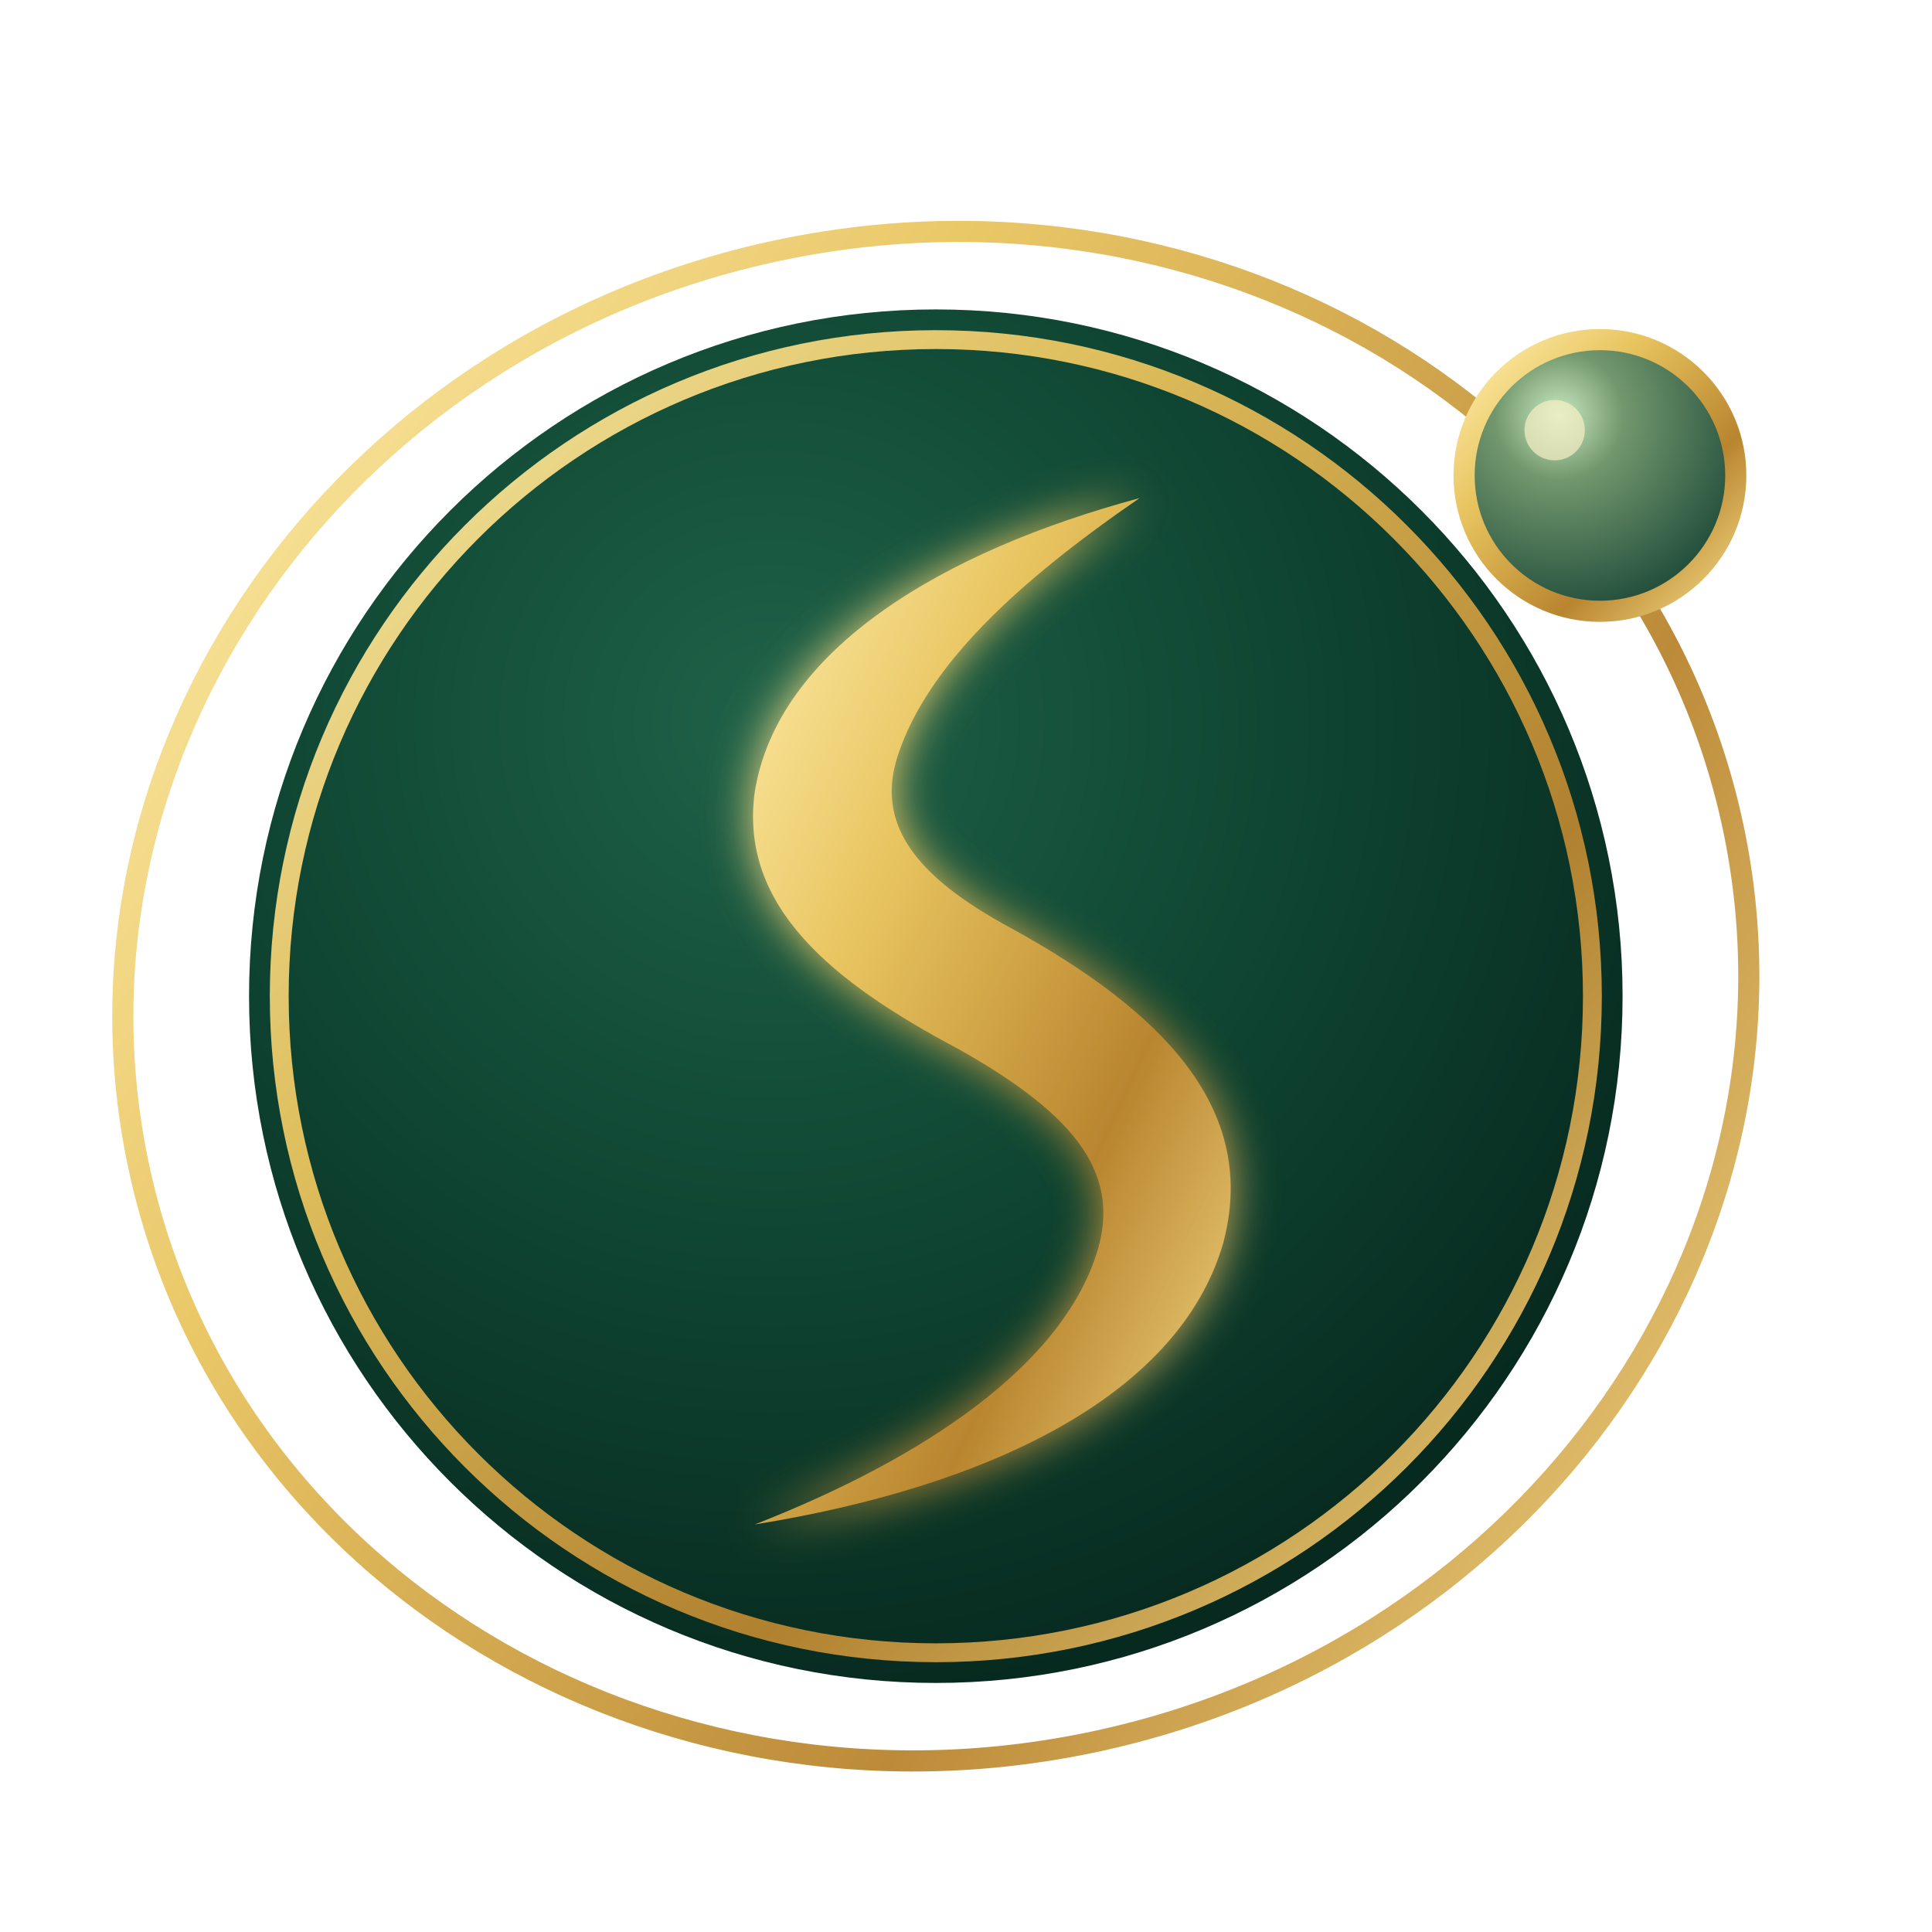
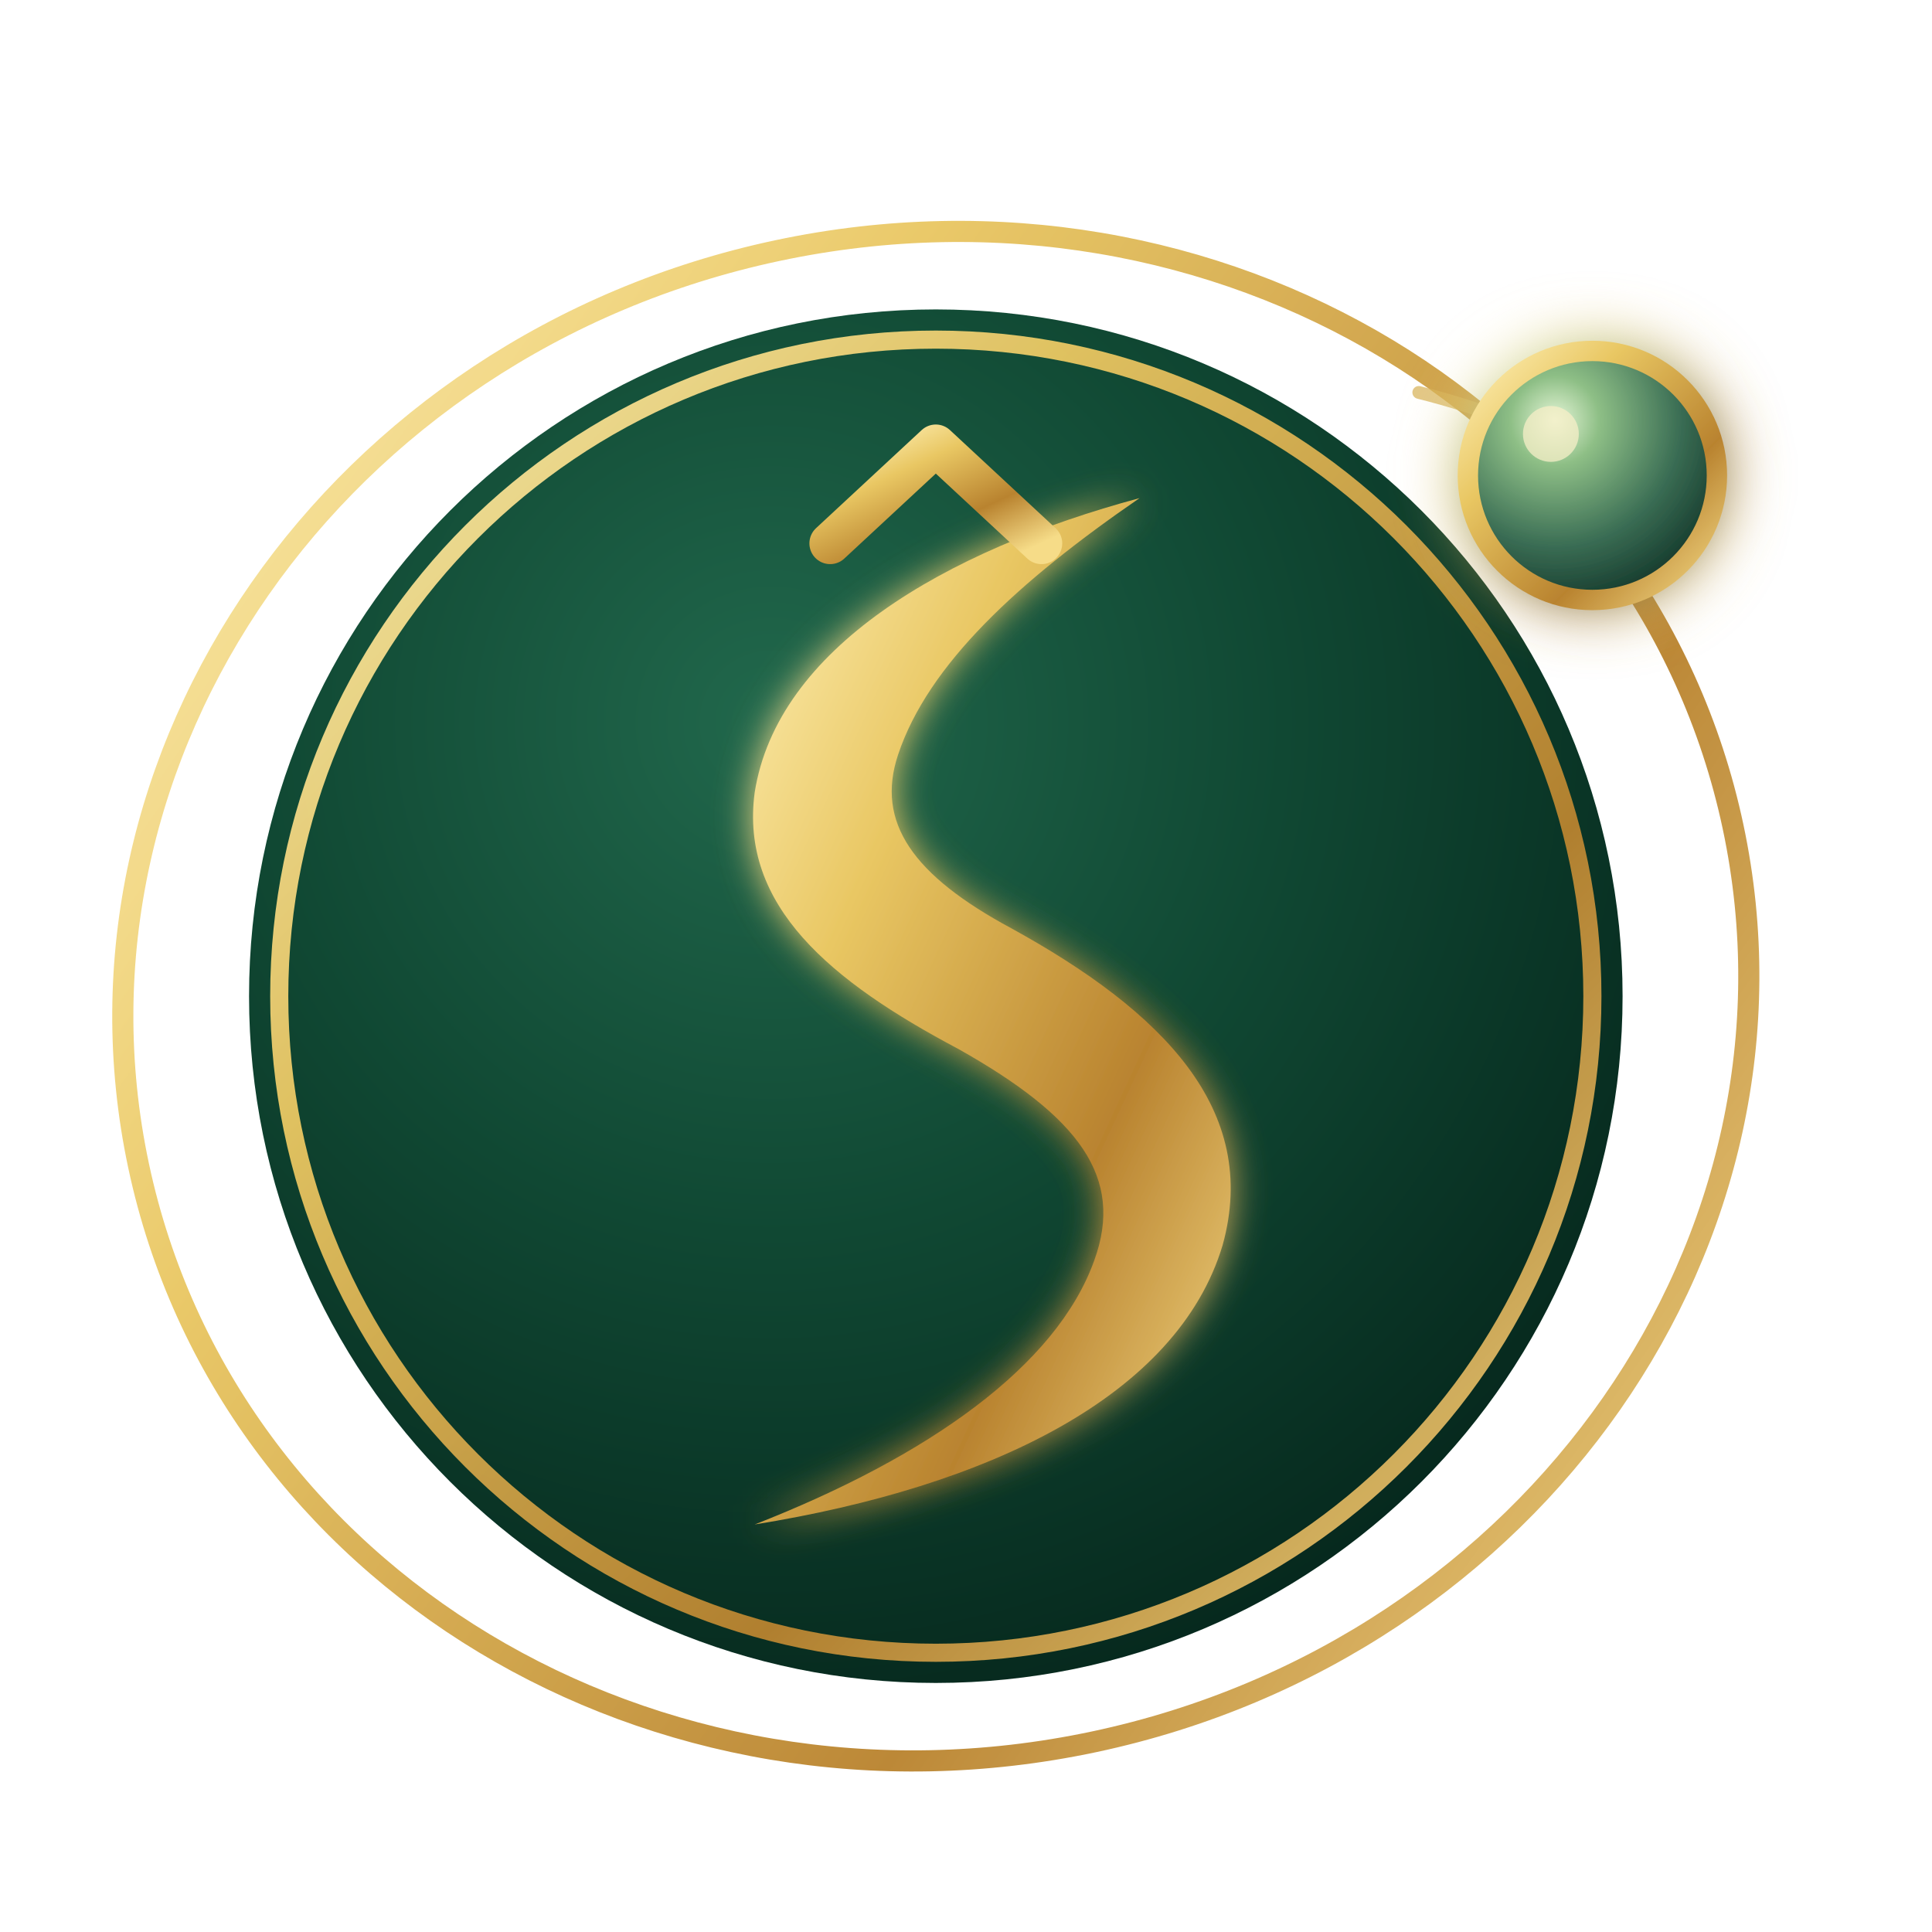
<svg xmlns="http://www.w3.org/2000/svg" viewBox="0 0 256 256" role="img" aria-labelledby="title desc">
  <defs>
    <radialGradient id="field" cx="38%" cy="30%" r="78%">
-       <stop offset="0" stop-color="#1f6248" />
-       <stop offset=".48" stop-color="#0f4633" />
-       <stop offset="1" stop-color="#06251c" />
+       <stop offset="0" stop-color="#21684c" />
+       <stop offset=".48" stop-color="#104833" />
+       <stop offset="1" stop-color="#05251b" />
    </radialGradient>
    <linearGradient id="gold" x1="0" y1="0" x2="1" y2="1">
-       <stop offset="0" stop-color="#fff0b0" />
-       <stop offset=".32" stop-color="#e8c45f" />
-       <stop offset=".68" stop-color="#b9852f" />
-       <stop offset="1" stop-color="#f6dc86" />
+       <stop offset="0" stop-color="#fff1b8" />
+       <stop offset=".30" stop-color="#e9c763" />
+       <stop offset=".68" stop-color="#b9832f" />
+       <stop offset="1" stop-color="#f6dc88" />
    </linearGradient>
    <radialGradient id="orb" cx="35%" cy="28%" r="74%">
-       <stop offset="0" stop-color="#c9e9bf" />
-       <stop offset=".32" stop-color="#72976d" />
-       <stop offset="1" stop-color="#214d3b" />
+       <stop offset="0" stop-color="#e5f6d7" />
+       <stop offset=".24" stop-color="#8ebf86" />
+       <stop offset=".68" stop-color="#3a6d54" />
+       <stop offset="1" stop-color="#173c2e" />
    </radialGradient>
    <filter id="soft" x="-30%" y="-30%" width="160%" height="160%">
-       <feGaussianBlur stdDeviation="3" result="b" />
+       <feGaussianBlur stdDeviation="2.4" result="b" />
+       <feMerge>
+         <feMergeNode in="b" />
+         <feMergeNode in="SourceGraphic" />
+       </feMerge>
+     </filter>
+     <filter id="orbGlow" x="-80%" y="-80%" width="260%" height="260%">
+       <feGaussianBlur stdDeviation="4" result="b" />
      <feMerge>
        <feMergeNode in="b" />
        <feMergeNode in="SourceGraphic" />
      </feMerge>
    </filter>
  </defs>
  <circle cx="124" cy="132" r="91" fill="url(#field)" />
-   <circle cx="124" cy="132" r="87" fill="none" stroke="url(#gold)" stroke-width="2.5" opacity=".95" />
-   <ellipse cx="124" cy="132" rx="108" ry="101" fill="none" stroke="url(#gold)" stroke-width="2.8" transform="rotate(-12 124 132)" opacity=".95" />
+   <circle cx="124" cy="132" r="87" fill="none" stroke="url(#gold)" stroke-width="2.4" opacity=".95" />
+   <ellipse cx="124" cy="132" rx="108" ry="101" fill="none" stroke="url(#gold)" stroke-width="2.8" transform="rotate(-12 124 132)" opacity=".96" />
  <path d="M151 66c-26 7-48 20-51 39-2 15 10 25 27 34 16 9 22 17 18 28-5 14-22 26-45 35 31-5 56-17 62-37 5-18-8-31-28-42-13-7-18-14-15-23 4-12 16-23 32-34z" fill="url(#gold)" filter="url(#soft)" />
-   <circle cx="212" cy="63" r="18" fill="url(#orb)" stroke="url(#gold)" stroke-width="2.8" />
-   <circle cx="206" cy="57" r="4" fill="#f6efc5" opacity=".7" />
+   <path d="M110 72 124 59l14 13" fill="none" stroke="url(#gold)" stroke-width="5.5" stroke-linecap="round" stroke-linejoin="round" />
+   <path d="M188 52c8 2 16 5 23 9" fill="none" stroke="#d7b258" stroke-width="1.7" opacity=".72" stroke-linecap="round" />
+   <circle cx="211" cy="63" r="16.5" fill="url(#orb)" stroke="url(#gold)" stroke-width="2.7" filter="url(#orbGlow)" />
+   <circle cx="205.5" cy="57.5" r="3.7" fill="#f7efc8" opacity=".74" />
</svg>
